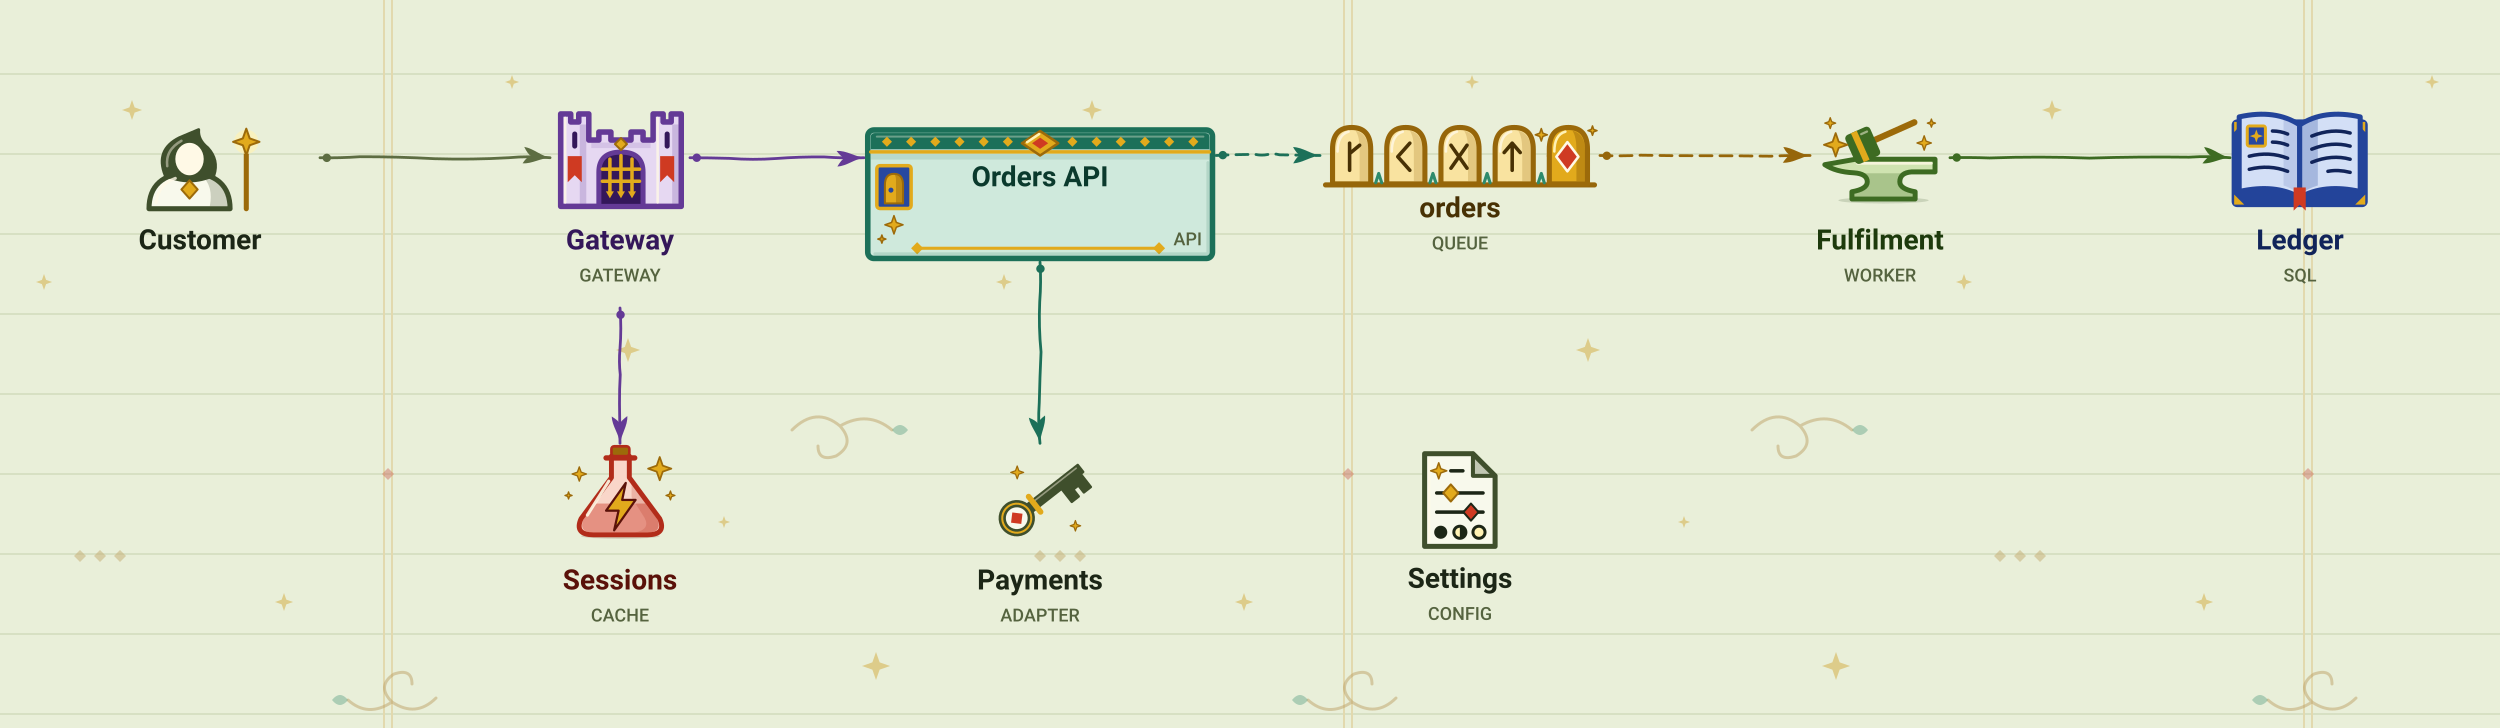
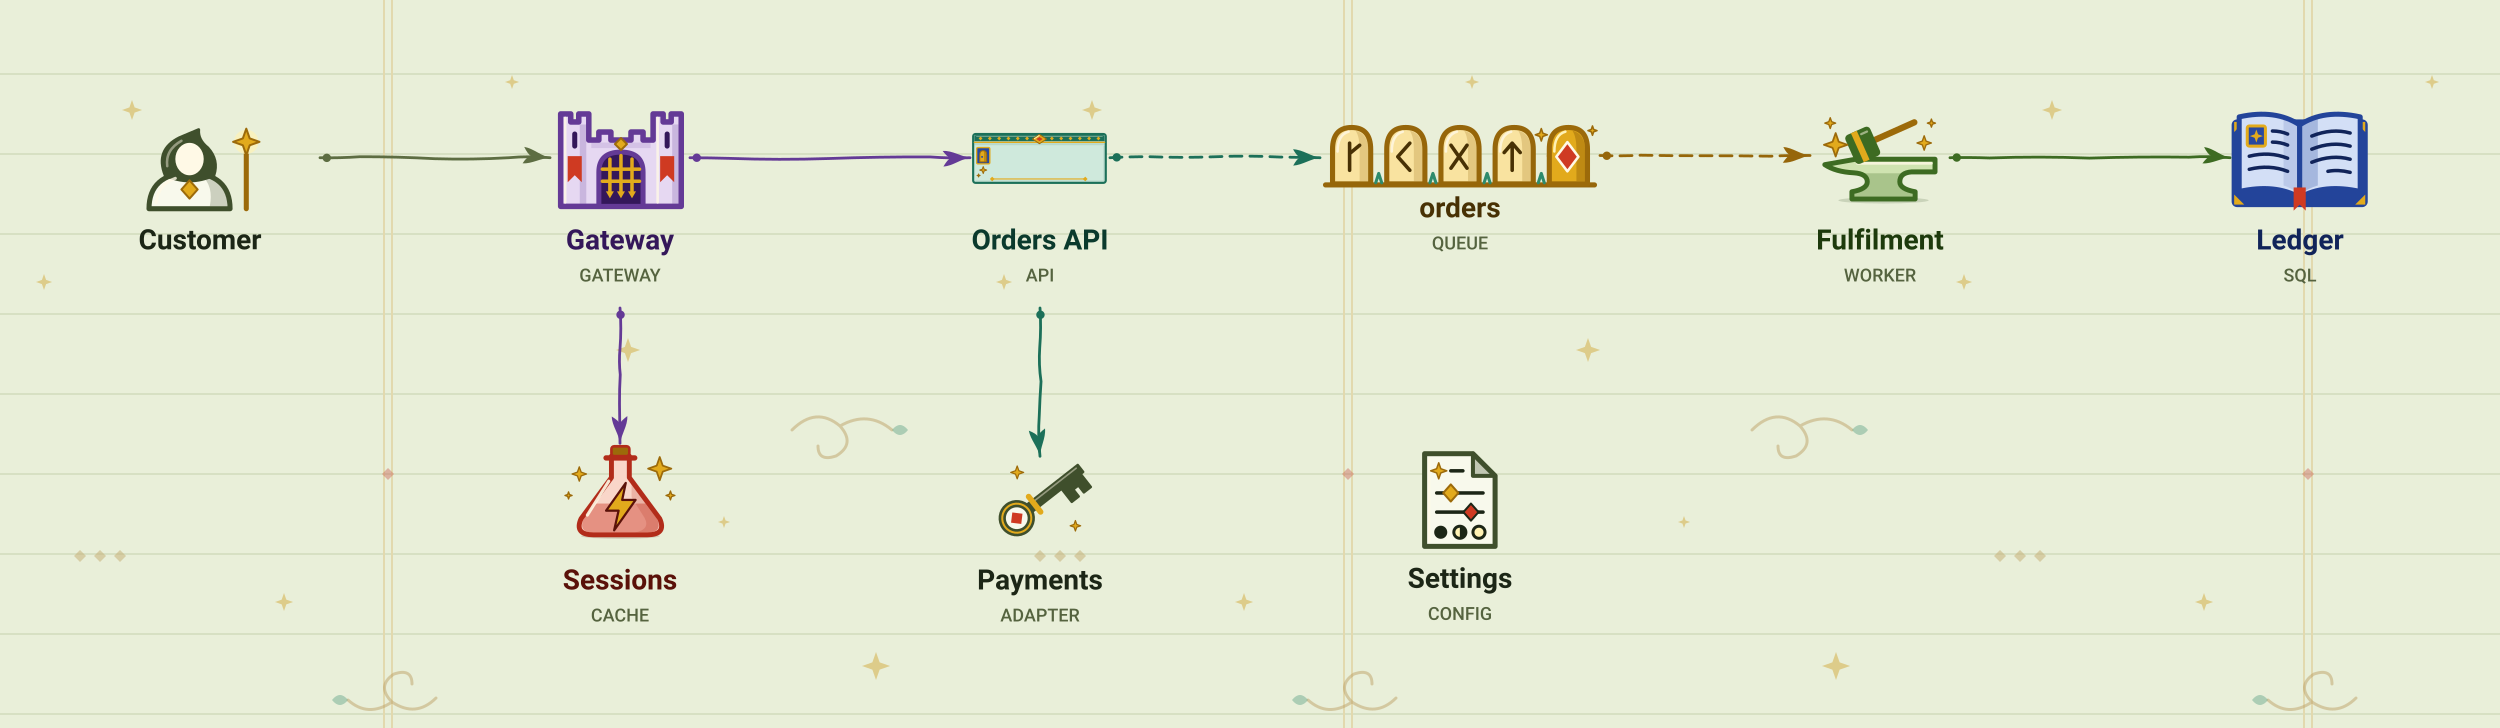
<svg xmlns="http://www.w3.org/2000/svg" width="1250" height="364" viewBox="0 0 1250 364">
  <defs>
    <filter id="export-pack-sample-dc-shadow" x="-25%" y="-30%" width="150%" height="170%">
      <feGaussianBlur in="SourceAlpha" stdDeviation="3" result="blur" />
      <feOffset in="blur" dx="0" dy="2" result="offset" />
      <feFlood flood-color="rgba(19, 24, 32, 0.13)" flood-opacity="1" result="color" />
      <feComposite in="color" in2="offset" operator="in" result="shadow" />
      <feMerge>
        <feMergeNode in="shadow" />
        <feMergeNode in="SourceGraphic" />
      </feMerge>
    </filter>
    <marker id="export-pack-sample-dc-arrow-5d6d42" viewBox="-0.91 -0.91 15.82 9.82" refX="13.5" refY="4" markerWidth="15.82" markerHeight="9.82" markerUnits="userSpaceOnUse" orient="auto-start-reverse">
      <path d="M14 4 C9.167 3.794 5.033 0.173 0.133 -0.201 Q2.103 3.066 3.761 3.937 Q1.852 4.687 0.085 8.079 C4.831 7.978 8.987 4.45 14 4 Z" fill="#5d6d42" stroke-linejoin="round" stroke-linecap="round" />
    </marker>
    <marker id="export-pack-sample-dc-arrow-5d6d42-open" viewBox="-0.91 -0.91 15.82 9.82" refX="13.5" refY="4" markerWidth="15.82" markerHeight="9.82" markerUnits="userSpaceOnUse" orient="auto-start-reverse">
      <path d="M-0.083 -0.152 C4.811 -0.044 8.802 3.685 14 4 C9.136 4.355 4.932 7.835 0.197 7.912" fill="none" stroke="#5d6d42" stroke-width="1.4" stroke-linejoin="round" stroke-linecap="round" />
    </marker>
    <marker id="export-pack-sample-dc-origin-5d6d42" viewBox="-6 -2.6 6.5 5.2" refX="0" refY="0" markerWidth="6.5" markerHeight="5.2" markerUnits="userSpaceOnUse" orient="auto-start-reverse">
      <circle cx="-3.4" cy="0" r="2.1" fill="#5d6d42" />
    </marker>
    <marker id="export-pack-sample-dc-arrow-643a96" viewBox="-0.91 -0.91 15.82 9.82" refX="13.5" refY="4" markerWidth="15.82" markerHeight="9.82" markerUnits="userSpaceOnUse" orient="auto-start-reverse">
      <path d="M14 4 C9.107 3.502 4.93 -0.055 -0.083 0.144 Q2.093 3.076 3.557 3.947 Q2.197 4.599 0.028 7.936 C4.908 7.886 8.951 4.249 14 4 Z" fill="#643a96" stroke-linejoin="round" stroke-linecap="round" />
    </marker>
    <marker id="export-pack-sample-dc-arrow-643a96-open" viewBox="-0.91 -0.91 15.82 9.82" refX="13.5" refY="4" markerWidth="15.82" markerHeight="9.82" markerUnits="userSpaceOnUse" orient="auto-start-reverse">
      <path d="M-0.137 0.184 C5.169 0.086 8.795 3.661 14 4 C9.186 4.482 4.935 7.797 0.111 7.896" fill="none" stroke="#643a96" stroke-width="1.4" stroke-linejoin="round" stroke-linecap="round" />
    </marker>
    <marker id="export-pack-sample-dc-origin-643a96" viewBox="-6 -2.6 6.5 5.2" refX="0" refY="0" markerWidth="6.5" markerHeight="5.2" markerUnits="userSpaceOnUse" orient="auto-start-reverse">
      <circle cx="-3.4" cy="0" r="2.1" fill="#643a96" />
    </marker>
    <marker id="export-pack-sample-dc-arrow-1c7059" viewBox="-0.91 -0.91 15.82 9.82" refX="13.5" refY="4" markerWidth="15.82" markerHeight="9.82" markerUnits="userSpaceOnUse" orient="auto-start-reverse">
      <path d="M14 4 C9.025 3.563 4.99 0.062 -0.06 0.003 Q1.822 3.202 3.447 4.074 Q2.041 4.625 0.153 8.178 C4.957 7.806 8.892 4.463 14 4 Z" fill="#1c7059" stroke-linejoin="round" stroke-linecap="round" />
    </marker>
    <marker id="export-pack-sample-dc-arrow-1c7059-open" viewBox="-0.91 -0.91 15.82 9.82" refX="13.5" refY="4" markerWidth="15.82" markerHeight="9.82" markerUnits="userSpaceOnUse" orient="auto-start-reverse">
      <path d="M-0.018 0.136 C5.013 -0.01 9.03 3.659 14 4 C9.013 4.473 5.144 8.181 -0.177 7.797" fill="none" stroke="#1c7059" stroke-width="1.4" stroke-linejoin="round" stroke-linecap="round" />
    </marker>
    <marker id="export-pack-sample-dc-origin-1c7059" viewBox="-6 -2.6 6.5 5.2" refX="0" refY="0" markerWidth="6.5" markerHeight="5.2" markerUnits="userSpaceOnUse" orient="auto-start-reverse">
      <circle cx="-3.4" cy="0" r="2.1" fill="#1c7059" />
    </marker>
    <marker id="export-pack-sample-dc-arrow-96660a" viewBox="-0.91 -0.91 15.82 9.82" refX="13.5" refY="4" markerWidth="15.82" markerHeight="9.82" markerUnits="userSpaceOnUse" orient="auto-start-reverse">
      <path d="M14 4 C8.924 3.794 4.801 0.117 0.065 -0.027 Q1.908 3.351 3.413 3.891 Q2.054 4.622 -0.056 7.814 C4.902 8.076 9.151 4.56 14 4 Z" fill="#96660a" stroke-linejoin="round" stroke-linecap="round" />
    </marker>
    <marker id="export-pack-sample-dc-arrow-96660a-open" viewBox="-0.91 -0.91 15.82 9.82" refX="13.5" refY="4" markerWidth="15.82" markerHeight="9.82" markerUnits="userSpaceOnUse" orient="auto-start-reverse">
      <path d="M-0.076 0.046 C5.006 0.027 8.873 3.393 14 4 C8.917 4.318 5.062 8.193 0.062 7.819" fill="none" stroke="#96660a" stroke-width="1.4" stroke-linejoin="round" stroke-linecap="round" />
    </marker>
    <marker id="export-pack-sample-dc-origin-96660a" viewBox="-6 -2.6 6.5 5.2" refX="0" refY="0" markerWidth="6.5" markerHeight="5.2" markerUnits="userSpaceOnUse" orient="auto-start-reverse">
      <circle cx="-3.4" cy="0" r="2.1" fill="#96660a" />
    </marker>
    <marker id="export-pack-sample-dc-arrow-3d6b22" viewBox="-0.91 -0.91 15.82 9.82" refX="13.5" refY="4" markerWidth="15.82" markerHeight="9.82" markerUnits="userSpaceOnUse" orient="auto-start-reverse">
      <path d="M14 4 C8.942 3.788 5.037 0.06 0.076 -0.085 Q2.05 3.004 3.773 3.924 Q2.136 4.698 0.016 8.115 C4.874 7.991 9.175 4.358 14 4 Z" fill="#3d6b22" stroke-linejoin="round" stroke-linecap="round" />
    </marker>
    <marker id="export-pack-sample-dc-arrow-3d6b22-open" viewBox="-0.91 -0.91 15.82 9.82" refX="13.5" refY="4" markerWidth="15.82" markerHeight="9.82" markerUnits="userSpaceOnUse" orient="auto-start-reverse">
      <path d="M-0.063 0.197 C5.055 0.065 9.11 3.679 14 4 C9.176 4.521 4.806 7.85 -0.206 8.162" fill="none" stroke="#3d6b22" stroke-width="1.4" stroke-linejoin="round" stroke-linecap="round" />
    </marker>
    <marker id="export-pack-sample-dc-origin-3d6b22" viewBox="-6 -2.6 6.5 5.2" refX="0" refY="0" markerWidth="6.5" markerHeight="5.2" markerUnits="userSpaceOnUse" orient="auto-start-reverse">
      <circle cx="-3.4" cy="0" r="2.1" fill="#3d6b22" />
    </marker>
    <pattern id="export-pack-sample-dc-backdrop" x="100" y="97" width="480" height="360" patternUnits="userSpaceOnUse">
      <g opacity="1" stroke-linejoin="round">
        <path d="M0 20L480 20M0 60L480 60M0 100L480 100M0 140L480 140M0 180L480 180M0 220L480 220M0 260L480 260M0 300L480 300M0 340L480 340" fill="none" stroke="#d7e0c3" stroke-width="1" stroke-linecap="round" stroke-linejoin="round" />
        <path d="M92 0L92 360M96 0L96 360" fill="none" stroke="#e2d9ae" stroke-width="1" stroke-linecap="round" stroke-linejoin="round" />
        <path d="M214 72L215.56 76.44L220 78L215.56 79.56L214 84L212.44 79.56L208 78L212.44 76.44ZM402 40L403.04 42.96L406 44L403.04 45.04L402 48L400.96 45.04L398 44L400.96 42.96ZM338 229L339.82 234.18L345 236L339.82 237.82L338 243L336.18 237.82L331 236L336.18 234.18ZM42 199.5L43.17 202.83L46.5 204L43.17 205.17L42 208.5L40.83 205.17L37.5 204L40.83 202.83ZM156 300.5L156.91 303.09L159.5 304L156.91 304.91L156 307.5L155.09 304.91L152.5 304L155.09 303.09ZM446 313L447.3 316.7L451 318L447.3 319.3L446 323L444.7 319.3L441 318L444.7 316.7ZM262 161L262.78 163.22L265 164L262.78 164.78L262 167L261.22 164.78L259 164L261.22 163.22Z" fill="#d2a93c" opacity="0.5" stroke="none" />
        <path d="M296 118C304 110 312 109.33 320 116C325.33 122 324.67 127 318 131C312 133 309 131.33 309 126M320 116C329.33 110.67 338 111.33 346 118" fill="none" opacity="0.45" stroke="#b89a5c" stroke-width="1.5" stroke-linecap="round" stroke-linejoin="round" />
        <path d="M118 252C111.33 258.67 104 259.33 96 254C90.67 248.67 91 244 97 240C103 238 106 239.67 106 245M96 254C88 259.33 80.67 259 74 253" fill="none" opacity="0.45" stroke="#b89a5c" stroke-width="1.5" stroke-linecap="round" stroke-linejoin="round" />
        <path d="M346 118C348.67 114.67 351.33 114.67 354 118C351.33 121.33 348.67 121.33 346 118ZM74 253C71.33 249.67 68.67 249.67 66 253C68.67 256.33 71.33 256.33 74 253Z" fill="#4f9a7e" opacity="0.4" stroke="none" />
        <path d="M94 137L97 140L94 143L91 140Z" fill="#c9574a" opacity="0.4" stroke="none" />
        <path d="M420 178L423 181L420 184L417 181ZM430 178L433 181L430 184L427 181ZM440 178L443 181L440 184L437 181ZM196 338L199 341L196 344L193 341ZM206 338L209 341L206 344L203 341Z" fill="#c7b078" opacity="0.55" stroke="none" />
      </g>
    </pattern>
  </defs>
  <rect x="0" y="0" width="1250" height="364" fill="#e9efd9" />
  <rect x="0" y="0" width="1250" height="364" fill="url(#export-pack-sample-dc-backdrop)" />
  <g transform="translate(100 97)">
    <path d="M60 -18.14Q70.04 -17.93 80.06 -18.65Q98.69 -18.67 117.3 -17.65Q135.91 -17.07 154.51 -18.15Q164.77 -19.1 175.02 -18.14" fill="none" marker-end="url(#export-pack-sample-dc-arrow-5d6d42)" marker-start="url(#export-pack-sample-dc-origin-5d6d42)" stroke="#5d6d42" stroke-width="1.4" stroke-linecap="round" stroke-linejoin="round" />
-     <path d="M244.98 -18.14Q254.93 -18.11 264.89 -17.81Q276.43 -16.91 287.97 -17.74Q299.97 -18.64 311.99 -18.54Q321.98 -17.79 332 -18.14" fill="none" marker-end="url(#export-pack-sample-dc-arrow-643a96)" marker-start="url(#export-pack-sample-dc-origin-643a96)" stroke="#643a96" stroke-width="1.4" stroke-linecap="round" stroke-linejoin="round" />
-     <path d="M508 -19.25Q517.9 -19.81 527.82 -19.76Q530.82 -19.14 533.82 -19.74Q536.8 -20.44 539.75 -19.59Q549.87 -19.42 560 -19.25" fill="none" marker-end="url(#export-pack-sample-dc-arrow-1c7059)" marker-start="url(#export-pack-sample-dc-origin-1c7059)" stroke="#1c7059" stroke-width="1.4" stroke-dasharray="6 4" stroke-linecap="round" stroke-linejoin="round" />
+     <path d="M244.98 -18.14Q254.93 -18.11 264.89 -17.81Q289.69 -16.91 314.49 -17.74Q339.74 -18.64 365.01 -18.54Q375.01 -17.79 385.02 -18.14" fill="none" marker-end="url(#export-pack-sample-dc-arrow-643a96)" marker-start="url(#export-pack-sample-dc-origin-643a96)" stroke="#643a96" stroke-width="1.4" stroke-linecap="round" stroke-linejoin="round" />
+     <path d="M454.98 -18.14Q464.88 -18.69 474.8 -18.64Q491.06 -18.03 507.31 -18.62Q523.53 -19.32 539.75 -18.48Q549.87 -18.31 560 -18.14" fill="none" marker-end="url(#export-pack-sample-dc-arrow-1c7059)" marker-start="url(#export-pack-sample-dc-origin-1c7059)" stroke="#1c7059" stroke-width="1.4" stroke-dasharray="6 4" stroke-linecap="round" stroke-linejoin="round" />
    <path d="M700 -19.25Q710.22 -18.87 720.44 -19.39Q736.63 -19.05 752.82 -19.14Q769.12 -19.13 785.42 -18.9Q795.21 -19.4 805.02 -19.25" fill="none" marker-end="url(#export-pack-sample-dc-arrow-96660a)" marker-start="url(#export-pack-sample-dc-origin-96660a)" stroke="#96660a" stroke-width="1.4" stroke-dasharray="6 4" stroke-linecap="round" stroke-linejoin="round" />
    <path d="M874.98 -18.14Q884.86 -18.39 894.74 -18.01Q919.71 -18.92 944.67 -17.94Q969.59 -18.75 994.51 -18.41Q1004.78 -19.1 1015.02 -18.14" fill="none" marker-end="url(#export-pack-sample-dc-arrow-3d6b22)" marker-start="url(#export-pack-sample-dc-origin-3d6b22)" stroke="#3d6b22" stroke-width="1.4" stroke-linecap="round" stroke-linejoin="round" />
    <path d="M210 57Q210.81 67.21 209.99 77.42Q209.38 83.89 210.13 90.36Q209.69 97.6 209.75 104.84Q209.86 114.75 210 124.66" fill="none" marker-end="url(#export-pack-sample-dc-arrow-643a96)" marker-start="url(#export-pack-sample-dc-origin-643a96)" stroke="#643a96" stroke-width="1.4" stroke-linecap="round" stroke-linejoin="round" />
-     <path d="M420 34Q420.66 43.93 419.86 53.85Q419.28 66.44 420.52 78.99Q419.92 91.67 419.63 104.35Q418.9 114.52 420 124.66" fill="none" marker-end="url(#export-pack-sample-dc-arrow-1c7059)" marker-start="url(#export-pack-sample-dc-origin-1c7059)" stroke="#1c7059" stroke-width="1.4" stroke-linecap="round" stroke-linejoin="round" />
+     <path d="M420 57Q420.66 66.93 419.86 76.85Q419.28 85.33 420.52 93.73Q419.92 102.27 419.63 110.83Q418.9 121 420 131.14" fill="none" marker-end="url(#export-pack-sample-dc-arrow-1c7059)" marker-start="url(#export-pack-sample-dc-origin-1c7059)" stroke="#1c7059" stroke-width="1.4" stroke-linecap="round" stroke-linejoin="round" />
    <g transform="translate(-60 -46)">
      <path d="M34.5 53.36C34.5 41.88 41.25 35.8 54.76 35.12C68.28 35.8 75.03 41.88 75.03 53.36Z" fill="#f8f9ec" stroke="#3f4f2c" stroke-width="2.53" stroke-linecap="round" stroke-linejoin="round" />
      <path d="M60.84 36.64C69.29 37.65 73.6 42.81 73.77 52.1L64.9 52.1C66.25 45.51 64.9 40.36 60.84 36.64Z" fill="#3f4f2c" opacity="0.24" stroke="none" />
      <path d="M42.6 36.64C39.22 28.19 41.59 21.95 49.7 17.89L59.32 13.84C58.99 17.22 60.51 20.26 63.89 22.96C67.6 27.01 68.61 31.57 66.93 36.64C58.82 40.36 50.71 40.36 42.6 36.64Z" fill="#3f4f2c" stroke="#3f4f2c" stroke-width="1.52" stroke-linecap="round" stroke-linejoin="round" />
      <path d="M43.62 32.08C42.94 26.67 45.3 22.45 50.71 19.41" fill="none" opacity="0.45" stroke="#fff9e6" stroke-width="1.27" stroke-linecap="round" stroke-linejoin="round" />
      <path d="M47.67 28.53C47.67 33.01 50.85 36.64 54.76 36.64C58.68 36.64 61.86 33.01 61.86 28.53C61.86 24.05 58.68 20.43 54.76 20.43C50.85 20.43 47.67 24.05 47.67 28.53Z" fill="#fff9e6" stroke="none" />
      <path d="M54.76 39.18L58.82 43.74L54.76 48.3L50.71 43.74Z" fill="#e2aa1c" stroke="#9c6a0a" stroke-width="1.01" stroke-linecap="round" stroke-linejoin="round" />
      <path d="M38.04 50.32C38.72 44.24 41.93 40.19 47.67 38.16" fill="none" opacity="0.8" stroke="#fff9e6" stroke-width="1.52" stroke-linecap="round" stroke-linejoin="round" />
      <path d="M83.14 23.97L83.14 53.36" fill="none" stroke="#9c6a0a" stroke-width="2.53" stroke-linecap="round" stroke-linejoin="round" />
      <path d="M77.06 19.92C77.06 23.28 79.78 26 83.14 26C86.5 26 89.22 23.28 89.22 19.92C89.22 16.56 86.5 13.84 83.14 13.84C79.78 13.84 77.06 16.56 77.06 19.92Z" fill="#fff2b4" opacity="0.7" stroke="none" />
      <path d="M83.14 13.33L84.85 18.21L89.73 19.92L84.85 21.63L83.14 26.51L81.43 21.63L76.55 19.92L81.43 18.21Z" fill="#e2aa1c" stroke="#9c6a0a" stroke-width="1.01" stroke-linecap="round" stroke-linejoin="round" />
      <text x="60" y="73.65" fill="#1c2616" font-family="system-ui, -apple-system, &quot;Segoe UI&quot;, Roboto, &quot;Helvetica Neue&quot;, Arial, sans-serif" font-size="14" font-weight="600" text-anchor="middle" letter-spacing="0" textLength="63.34" lengthAdjust="spacingAndGlyphs" xml:space="preserve">Customer</text>
    </g>
    <g transform="translate(150 -57)">
      <path d="M30.34 63.18L30.34 16.97L35.36 16.97L35.36 20.98L39.38 20.98L39.38 16.97L44.4 16.97L44.4 30.03L49.43 30.03L49.43 26.01L55.45 26.01L55.45 30.03L65.5 30.03L65.5 26.01L71.53 26.01L71.53 30.03L76.55 30.03L76.55 16.97L81.57 16.97L81.57 20.98L85.59 20.98L85.59 16.97L90.62 16.97L90.62 63.18Z" fill="#e6d8f2" stroke="#643a96" stroke-width="2.76" stroke-linecap="round" stroke-linejoin="round" />
      <path d="M39.88 22.24L43.15 22.24L43.15 61.92L39.88 61.92ZM86.1 22.24L89.36 22.24L89.36 61.92L86.1 61.92Z" fill="#643a96" opacity="0.22" stroke="none" />
      <path d="M45.66 31.28L75.3 31.28L75.3 34.04L45.66 34.04Z" fill="#643a96" opacity="0.14" stroke="none" />
      <path d="M32.6 18.97L32.6 61.17M78.81 18.97L78.81 61.17" fill="none" opacity="0.8" stroke="#fff9e6" stroke-width="1.26" stroke-linecap="round" stroke-linejoin="round" />
      <path d="M49.43 63.18L49.43 46.1C49.43 39.4 53.11 36.05 60.48 36.05C67.85 36.05 71.53 39.4 71.53 46.1L71.53 63.18Z" fill="#34175a" stroke="#643a96" stroke-width="2.51" stroke-linecap="round" stroke-linejoin="round" />
      <path d="M54.95 39.57L54.95 55.65M60.48 37.81L60.48 55.65M66 39.57L66 55.65M51.18 44.59L69.77 44.59M51.18 50.62L69.77 50.62" fill="none" stroke="#e2aa1c" stroke-width="1.76" stroke-linecap="round" stroke-linejoin="round" />
      <path d="M52.94 55.65L54.95 59.16L56.96 55.65ZM58.47 55.65L60.48 59.16L62.49 55.65ZM63.99 55.65L66 59.16L68.01 55.65Z" fill="#e2aa1c" stroke="none" />
      <path d="M33.85 38.06L40.89 38.06L40.89 51.12L37.37 47.61L33.85 51.12ZM80.07 38.06L87.1 38.06L87.1 51.12L83.58 47.61L80.07 51.12Z" fill="#cf3a22" stroke="none" />
      <path d="M37.37 27.01L37.37 33.04M83.58 27.01L83.58 33.04" fill="none" stroke="#34175a" stroke-width="2.51" stroke-linecap="round" stroke-linejoin="round" />
      <path d="M60.48 29.02L63.49 32.04L60.48 35.05L57.46 32.04Z" fill="#e2aa1c" stroke="#9c6a0a" stroke-width="1" stroke-linecap="round" stroke-linejoin="round" />
      <text x="60" y="84.72" fill="#34175a" font-family="system-ui, -apple-system, &quot;Segoe UI&quot;, Roboto, &quot;Helvetica Neue&quot;, Arial, sans-serif" font-size="14" font-weight="600" text-anchor="middle" letter-spacing="0" textLength="58.39" lengthAdjust="spacingAndGlyphs" xml:space="preserve">Gateway</text>
      <text x="60" y="100.74" fill="#55633f" font-family="system-ui, -apple-system, &quot;Segoe UI&quot;, Roboto, &quot;Helvetica Neue&quot;, Arial, sans-serif" font-size="9" font-weight="500" text-anchor="middle" letter-spacing="0" textLength="37.98" lengthAdjust="spacingAndGlyphs" xml:space="preserve">GATEWAY</text>
    </g>
-     <g transform="translate(332 -34)">
-       <path d="M4.91 2L171.21 2C172.88 2 174.23 3.37 174.23 5.05L174.23 63.17C174.23 64.85 172.88 66.22 171.21 66.22L4.91 66.22C3.24 66.22 1.88 64.85 1.88 63.17L1.88 5.05C1.88 3.37 3.24 2 4.91 2Z" fill="#cfe9dc" stroke="#1c7059" stroke-width="2.79" stroke-linecap="round" stroke-linejoin="round" />
-       <path d="M3.39 5.56C3.39 4.2 4.06 3.53 5.41 3.53L170.7 3.53C172.05 3.53 172.72 4.2 172.72 5.56L172.72 11.68L3.39 11.68Z" fill="#1c7059" stroke="none" />
-       <path d="M6.42 5.31L169.7 5.31" fill="none" opacity="0.35" stroke="#fff9e6" stroke-width="1.01" stroke-linecap="round" stroke-linejoin="round" />
-       <path d="M3.39 12.96L172.72 12.96" fill="none" stroke="#e2aa1c" stroke-width="1.77" stroke-linecap="round" stroke-linejoin="round" />
-       <path d="M3.39 13.97L172.72 13.97L172.72 16.78L3.39 16.78Z" fill="#1c7059" opacity="0.13" stroke="none" />
-       <path d="M11.46 5.31L13.98 7.86L11.46 10.41L8.94 7.86ZM23.55 5.31L26.07 7.86L23.55 10.41L21.03 7.86ZM35.65 5.31L38.17 7.86L35.65 10.41L33.13 7.86ZM47.74 5.31L50.26 7.86L47.74 10.41L45.22 7.86ZM59.84 5.31L62.36 7.86L59.84 10.41L57.32 7.86ZM71.93 5.31L74.45 7.86L71.93 10.41L69.41 7.86ZM104.18 5.31L106.7 7.86L104.18 10.41L101.66 7.86ZM116.28 5.31L118.8 7.86L116.28 10.41L113.76 7.86ZM128.37 5.31L130.89 7.86L128.37 10.41L125.85 7.86ZM140.47 5.31L142.99 7.86L140.47 10.41L137.95 7.86ZM152.56 5.31L155.08 7.86L152.56 10.41L150.04 7.86ZM164.66 5.31L167.18 7.86L164.66 10.41L162.14 7.86Z" fill="#e2aa1c" stroke="none" />
-       <path d="M88.06 2.51L97.13 8.62L88.06 14.74L78.99 8.62Z" fill="#e2aa1c" stroke="#9c6a0a" stroke-width="1.27" stroke-linecap="round" stroke-linejoin="round" />
-       <path d="M88.06 5.82L92.09 8.62L88.06 11.43L84.03 8.62Z" fill="#cf3a22" stroke="none" />
-       <path d="M81.51 8.11L87.55 4.03" fill="none" stroke="#fff2b4" stroke-width="1.27" stroke-linecap="round" stroke-linejoin="round" />
-       <path d="M26.58 61.13L147.52 61.13" fill="none" stroke="#e2aa1c" stroke-width="1.52" stroke-linecap="round" stroke-linejoin="round" />
-       <path d="M26.58 58.07L29.6 61.13L26.58 64.19L23.55 61.13ZM147.52 58.07L150.55 61.13L147.52 64.19L144.5 61.13Z" fill="#e2aa1c" stroke="none" />
-       <path d="M171.96 18.31L171.96 63.93L5.41 63.93" fill="none" opacity="0.16" stroke="#1c7059" stroke-width="1.52" stroke-linecap="round" stroke-linejoin="round" />
-       <path d="M7.93 19.84L22.04 19.84C22.88 19.84 23.55 20.52 23.55 21.37L23.55 39.72C23.55 40.56 22.88 41.25 22.04 41.25L7.93 41.25C7.09 41.25 6.42 40.56 6.42 39.72L6.42 21.37C6.42 20.52 7.09 19.84 7.93 19.84Z" fill="#2748a0" stroke="#e2aa1c" stroke-width="1.77" stroke-linecap="round" stroke-linejoin="round" />
-       <path d="M10.45 38.7L10.45 29.52C10.45 25.79 11.96 23.92 14.98 23.92C18.01 23.92 19.52 25.79 19.52 29.52L19.52 38.7Z" fill="#e2aa1c" stroke="#9c6a0a" stroke-width="1.01" stroke-linecap="round" stroke-linejoin="round" />
-       <path d="M14.98 23.92C18.01 23.92 19.52 25.79 19.52 29.52L19.52 38.7L15.99 38.7L15.99 26.97C15.99 25.61 15.65 24.59 14.98 23.92Z" fill="#9c6a0a" opacity="0.5" stroke="none" />
-       <path d="M12.21 32.07C12.21 32.77 12.78 33.35 13.47 33.35C14.17 33.35 14.73 32.77 14.73 32.07C14.73 31.37 14.17 30.8 13.47 30.8C12.78 30.8 12.21 31.37 12.21 32.07Z" fill="#2748a0" stroke="none" />
-       <path d="M14.98 44.81L16.16 48.21L19.52 49.4L16.16 50.6L14.98 53.99L13.81 50.6L10.45 49.4L13.81 48.21ZM8.94 54.5L9.46 56.01L10.95 56.54L9.46 57.07L8.94 58.58L8.41 57.07L6.92 56.54L8.41 56.01Z" fill="#e2aa1c" stroke="#9c6a0a" stroke-width="0.76" stroke-linecap="round" stroke-linejoin="round" />
-       <text x="88" y="30.13" fill="#0b3a2d" font-family="system-ui, -apple-system, &quot;Segoe UI&quot;, Roboto, &quot;Helvetica Neue&quot;, Arial, sans-serif" font-size="14" font-weight="600" text-anchor="middle" letter-spacing="0" textLength="66.98" lengthAdjust="spacingAndGlyphs" xml:space="preserve">Orders API</text>
-       <text x="169" y="59.63" fill="#55633f" font-family="system-ui, -apple-system, &quot;Segoe UI&quot;, Roboto, &quot;Helvetica Neue&quot;, Arial, sans-serif" font-size="9" font-weight="500" text-anchor="end" letter-spacing="0" textLength="12.96" lengthAdjust="spacingAndGlyphs" xml:space="preserve">API</text>
+     <g transform="translate(360 -57)">
+       <path d="M27.74 27L91.73 27C92.37 27 92.89 27.52 92.89 28.16L92.89 50.27C92.89 50.91 92.37 51.43 91.73 51.43L27.74 51.43C27.1 51.43 26.58 50.91 26.58 50.27L26.58 28.16C26.58 27.52 27.1 27 27.74 27Z" fill="#cfe9dc" stroke="#1c7059" stroke-width="1.07" stroke-linecap="round" stroke-linejoin="round" />
+       <path d="M27.16 28.36C27.16 27.84 27.42 27.58 27.93 27.58L91.54 27.58C92.05 27.58 92.31 27.84 92.31 28.36L92.31 30.68L27.16 30.68Z" fill="#1c7059" stroke="none" />
+       <path d="M28.32 28.26L91.15 28.26" fill="none" opacity="0.35" stroke="#fff9e6" stroke-width="0.5" stroke-linecap="round" stroke-linejoin="round" />
+       <path d="M27.16 31.17L92.31 31.17" fill="none" stroke="#e2aa1c" stroke-width="0.68" stroke-linecap="round" stroke-linejoin="round" />
+       <path d="M27.16 31.56L92.31 31.56L92.31 32.62L27.16 32.62Z" fill="#1c7059" opacity="0.13" stroke="none" />
+       <path d="M30.26 28.26L31.23 29.23L30.26 30.2L29.29 29.23ZM34.91 28.26L35.88 29.23L34.91 30.2L33.94 29.23ZM39.57 28.26L40.54 29.23L39.57 30.2L38.6 29.23ZM44.22 28.26L45.19 29.23L44.22 30.2L43.25 29.23ZM48.88 28.26L49.84 29.23L48.88 30.2L47.91 29.23ZM53.53 28.26L54.5 29.23L53.53 30.2L52.56 29.23ZM65.94 28.26L66.91 29.23L65.94 30.2L64.97 29.23ZM70.59 28.26L71.56 29.23L70.59 30.2L69.62 29.23ZM75.25 28.26L76.22 29.23L75.25 30.2L74.28 29.23ZM79.9 28.26L80.87 29.23L79.9 30.2L78.93 29.23ZM84.55 28.26L85.52 29.23L84.55 30.2L83.58 29.23ZM89.21 28.26L90.18 29.23L89.21 30.2L88.24 29.23Z" fill="#e2aa1c" stroke="none" />
+       <path d="M59.73 27.19L63.22 29.52L59.73 31.85L56.24 29.52Z" fill="#e2aa1c" stroke="#9c6a0a" stroke-width="0.5" stroke-linecap="round" stroke-linejoin="round" />
+       <path d="M59.73 28.45L61.29 29.52L59.73 30.59L58.18 29.52Z" fill="#cf3a22" stroke="none" />
+       <path d="M57.21 29.33L59.54 27.77" fill="none" stroke="#fff2b4" stroke-width="0.5" stroke-linecap="round" stroke-linejoin="round" />
+       <path d="M36.08 49.49L82.62 49.49" fill="none" stroke="#e2aa1c" stroke-width="0.58" stroke-linecap="round" stroke-linejoin="round" />
+       <path d="M36.08 48.33L37.24 49.49L36.08 50.66L34.91 49.49ZM82.62 48.33L83.78 49.49L82.62 50.66L81.45 49.49Z" fill="#e2aa1c" stroke="none" />
+       <path d="M92.02 33.2L92.02 50.56L27.93 50.56" fill="none" opacity="0.16" stroke="#1c7059" stroke-width="0.58" stroke-linecap="round" stroke-linejoin="round" />
+       <path d="M28.9 33.79L34.33 33.79C34.65 33.79 34.91 34.05 34.91 34.37L34.91 41.35C34.91 41.67 34.65 41.93 34.33 41.93L28.9 41.93C28.58 41.93 28.32 41.67 28.32 41.35L28.32 34.37C28.32 34.05 28.58 33.79 28.9 33.79Z" fill="#2748a0" stroke="#e2aa1c" stroke-width="0.68" stroke-linecap="round" stroke-linejoin="round" />
+       <path d="M29.87 40.96L29.87 37.47C29.87 36.05 30.45 35.34 31.62 35.34C32.78 35.34 33.36 36.05 33.36 37.47L33.36 40.96Z" fill="#e2aa1c" stroke="#9c6a0a" stroke-width="0.5" stroke-linecap="round" stroke-linejoin="round" />
+       <path d="M31.62 35.34C32.78 35.34 33.36 36.05 33.36 37.47L33.36 40.96L32.01 40.96L32.01 36.5C32.01 35.98 31.88 35.6 31.62 35.34Z" fill="#9c6a0a" opacity="0.5" stroke="none" />
+       <path d="M30.55 38.44C30.55 38.71 30.77 38.92 31.04 38.92C31.3 38.92 31.52 38.71 31.52 38.44C31.52 38.17 31.3 37.96 31.04 37.96C30.77 37.96 30.55 38.17 30.55 38.44Z" fill="#2748a0" stroke="none" />
+       <path d="M31.62 43.29L32.07 44.58L33.36 45.03L32.07 45.49L31.62 46.78L31.16 45.49L29.87 45.03L31.16 44.58ZM29.29 46.97L29.49 47.55L30.07 47.75L29.49 47.95L29.29 48.52L29.09 47.95L28.52 47.75L29.09 47.55Z" fill="#e2aa1c" stroke="#9c6a0a" stroke-width="0.5" stroke-linecap="round" stroke-linejoin="round" />
+       <text x="60" y="84.72" fill="#0b3a2d" font-family="system-ui, -apple-system, &quot;Segoe UI&quot;, Roboto, &quot;Helvetica Neue&quot;, Arial, sans-serif" font-size="14" font-weight="600" text-anchor="middle" letter-spacing="0" textLength="66.98" lengthAdjust="spacingAndGlyphs" xml:space="preserve">Orders API</text>
+       <text x="60" y="100.74" fill="#55633f" font-family="system-ui, -apple-system, &quot;Segoe UI&quot;, Roboto, &quot;Helvetica Neue&quot;, Arial, sans-serif" font-size="9" font-weight="500" text-anchor="middle" letter-spacing="0" textLength="12.96" lengthAdjust="spacingAndGlyphs" xml:space="preserve">API</text>
    </g>
    <g transform="translate(560 -36)">
      <path d="M2.76 31.46L137.24 31.46" fill="none" stroke="#96660a" stroke-width="2.56" stroke-linecap="round" stroke-linejoin="round" />
      <path d="M27.85 30.41L29.35 25.71L30.86 30.41M54.95 30.41L56.45 25.71L57.96 30.41M82.04 30.41L83.55 25.71L85.05 30.41M109.14 30.41L110.65 25.71L112.15 30.41" fill="none" stroke="#2e8b6c" stroke-width="1.54" stroke-linecap="round" stroke-linejoin="round" />
      <path d="M6.27 30.93L6.27 13.71C6.27 6.4 9.45 2.75 15.8 2.75C22.16 2.75 25.34 6.4 25.34 13.71L25.34 30.93Z" fill="#f9e3a0" stroke="#96660a" stroke-width="2.56" stroke-linecap="round" stroke-linejoin="round" />
      <path d="M17.81 4.31C21.99 5.36 24.08 8.49 24.08 13.71L24.08 29.63L19.82 29.63L19.82 13.71C19.82 9.53 19.15 6.4 17.81 4.31Z" fill="#96660a" opacity="0.22" stroke="none" />
      <path d="M33.37 30.93L33.37 13.71C33.37 6.4 36.54 2.75 42.9 2.75C49.26 2.75 52.44 6.4 52.44 13.71L52.44 30.93Z" fill="#f9e3a0" stroke="#96660a" stroke-width="2.56" stroke-linecap="round" stroke-linejoin="round" />
      <path d="M44.91 4.31C49.09 5.36 51.18 8.49 51.18 13.71L51.18 29.63L46.92 29.63L46.92 13.71C46.92 9.53 46.25 6.4 44.91 4.31Z" fill="#96660a" opacity="0.22" stroke="none" />
      <path d="M60.47 30.93L60.47 13.71C60.47 6.4 63.64 2.75 70 2.75C76.36 2.75 79.53 6.4 79.53 13.71L79.53 30.93Z" fill="#f9e3a0" stroke="#96660a" stroke-width="2.56" stroke-linecap="round" stroke-linejoin="round" />
      <path d="M72.01 4.31C76.19 5.36 78.28 8.49 78.28 13.71L78.28 29.63L74.01 29.63L74.01 13.71C74.01 9.53 73.35 6.4 72.01 4.31Z" fill="#96660a" opacity="0.22" stroke="none" />
      <path d="M87.56 30.93L87.56 13.71C87.56 6.4 90.74 2.75 97.1 2.75C103.46 2.75 106.63 6.4 106.63 13.71L106.63 30.93Z" fill="#f9e3a0" stroke="#96660a" stroke-width="2.56" stroke-linecap="round" stroke-linejoin="round" />
      <path d="M99.11 4.31C103.29 5.36 105.38 8.49 105.38 13.71L105.38 29.63L101.11 29.63L101.11 13.71C101.11 9.53 100.44 6.4 99.11 4.31Z" fill="#96660a" opacity="0.22" stroke="none" />
      <path d="M114.66 30.93L114.66 13.71C114.66 6.4 117.84 2.75 124.2 2.75C130.55 2.75 133.73 6.4 133.73 13.71L133.73 30.93Z" fill="#e2aa1c" stroke="#9c6a0a" stroke-width="2.56" stroke-linecap="round" stroke-linejoin="round" />
      <path d="M126.2 4.31C130.38 5.36 132.48 8.49 132.48 13.71L132.48 29.63L128.21 29.63L128.21 13.71C128.21 9.53 127.54 6.4 126.2 4.31Z" fill="#9c6a0a" opacity="0.5" stroke="none" />
      <path d="M8.78 14.75C8.78 9.18 10.62 5.88 14.3 4.83M35.88 14.75C35.88 9.18 37.72 5.88 41.4 4.83M62.97 14.75C62.97 9.18 64.82 5.88 68.49 4.83M90.07 14.75C90.07 9.18 91.91 5.88 95.59 4.83" fill="none" opacity="0.8" stroke="#fff9e6" stroke-width="1.28" stroke-linecap="round" stroke-linejoin="round" />
      <path d="M117.17 14.75C117.17 9.18 119.01 5.88 122.69 4.83" fill="none" stroke="#fff2b4" stroke-width="1.28" stroke-linecap="round" stroke-linejoin="round" />
      <path d="M14.8 10.58L14.8 24.15M14.8 15.8L19.82 11.62M44.91 10.58L38.89 17.36L44.91 24.15M65.48 11.62L73.51 23.1M73.51 11.62L65.48 23.1M96.09 24.15L96.09 10.58M92.08 15.27L96.09 10.58L100.11 15.27" fill="none" stroke="#483104" stroke-width="1.79" stroke-linecap="round" stroke-linejoin="round" />
      <path d="M123.69 10.05L129.21 17.36L123.69 24.67L118.17 17.36Z" fill="#cf3a22" stroke="#fff9e6" stroke-width="1.28" stroke-linecap="round" stroke-linejoin="round" />
      <path d="M110.65 3.27L111.43 5.59L113.66 6.4L111.43 7.21L110.65 9.53L109.86 7.21L107.64 6.4L109.86 5.59ZM136.24 1.96L136.83 3.7L138.5 4.31L136.83 4.92L136.24 6.66L135.65 4.92L133.98 4.31L135.65 3.7Z" fill="#e2aa1c" stroke="#9c6a0a" stroke-width="0.77" stroke-linecap="round" stroke-linejoin="round" />
      <text x="70" y="47.65" fill="#483104" font-family="system-ui, -apple-system, &quot;Segoe UI&quot;, Roboto, &quot;Helvetica Neue&quot;, Arial, sans-serif" font-size="14" font-weight="600" text-anchor="middle" letter-spacing="0" textLength="41.93" lengthAdjust="spacingAndGlyphs" xml:space="preserve">orders</text>
      <text x="70" y="63.68" fill="#55633f" font-family="system-ui, -apple-system, &quot;Segoe UI&quot;, Roboto, &quot;Helvetica Neue&quot;, Arial, sans-serif" font-size="9" font-weight="500" text-anchor="middle" letter-spacing="0" textLength="24.75" lengthAdjust="spacingAndGlyphs" xml:space="preserve">QUEUE</text>
    </g>
    <g transform="translate(780 -57)">
      <path d="M39.18 60.18C39.18 61.05 49.3 61.76 61.77 61.76C74.24 61.76 84.35 61.05 84.35 60.18C84.35 59.3 74.24 58.59 61.77 58.59C49.3 58.59 39.18 59.3 39.18 60.18Z" fill="#1d3a0c" opacity="0.16" stroke="none" />
      <path d="M32.41 42.33L47.76 39.62L87.51 39.62L87.51 45.95L75.77 45.95C71.85 46.25 69.9 47.9 69.9 50.92C69.9 53.32 72.46 54.98 77.57 55.88L77.57 59.5L45.96 59.5L45.96 55.88C51.07 54.98 53.64 53.32 53.64 50.92C53.64 48.21 51.38 46.7 46.86 46.4C40.84 46.1 36.02 44.74 32.41 42.33Z" fill="#cfe3b0" stroke="#3d6b22" stroke-width="2.48" stroke-linecap="round" stroke-linejoin="round" />
      <path d="M50.47 46.62L73.06 46.62C70.95 47.38 69.9 48.81 69.9 50.92C69.9 53.32 72.46 54.98 77.57 55.88L77.57 58.37L45.96 58.37L45.96 55.88C51.07 54.98 53.64 53.32 53.64 50.92C53.64 48.81 52.58 47.38 50.47 46.62Z" fill="#3d6b22" opacity="0.26" stroke="none" />
      <path d="M48.67 41.66L85.7 41.66" fill="none" opacity="0.8" stroke="#fff9e6" stroke-width="1.36" stroke-linecap="round" stroke-linejoin="round" />
      <path d="M54.04 31.47L77.15 21.18" fill="none" stroke="#9c6a0a" stroke-width="3.16" stroke-linecap="round" stroke-linejoin="round" />
      <path d="M44.09 27.99L52.75 24.13C53.44 23.83 54.24 24.14 54.54 24.82L59.32 35.55C59.62 36.23 59.32 37.03 58.63 37.34L49.97 41.2C49.29 41.5 48.48 41.19 48.18 40.51L43.4 29.78C43.1 29.1 43.41 28.3 44.09 27.99Z" fill="#3d6b22" stroke="#3d6b22" stroke-width="1.36" stroke-linecap="round" stroke-linejoin="round" />
      <path d="M45.46 26.64L48.35 25.35L54.78 39.8L51.89 41.08Z" fill="#e2aa1c" stroke="none" />
      <path d="M50.6 27.07L53.49 25.78" fill="none" opacity="0.5" stroke="#fff9e6" stroke-width="1.13" stroke-linecap="round" stroke-linejoin="round" />
      <path d="M37.83 26.53L39.35 30.87L43.7 32.4L39.35 33.92L37.83 38.27L36.3 33.92L31.96 32.4L36.3 30.87Z" fill="#e2aa1c" stroke="#9c6a0a" stroke-width="0.9" stroke-linecap="round" stroke-linejoin="round" />
      <path d="M35.12 18.85L35.82 20.85L37.83 21.56L35.82 22.26L35.12 24.27L34.41 22.26L32.41 21.56L34.41 20.85ZM82.09 27.88L83.03 30.55L85.7 31.49L83.03 32.43L82.09 35.11L81.15 32.43L78.48 31.49L81.15 30.55ZM85.7 19.52L86.23 21.03L87.74 21.56L86.23 22.09L85.7 23.59L85.18 22.09L83.67 21.56L85.18 21.03Z" fill="#e2aa1c" stroke="#9c6a0a" stroke-width="0.68" stroke-linecap="round" stroke-linejoin="round" />
      <text x="60" y="84.72" fill="#1d3a0c" font-family="system-ui, -apple-system, &quot;Segoe UI&quot;, Roboto, &quot;Helvetica Neue&quot;, Arial, sans-serif" font-size="14" font-weight="600" text-anchor="middle" letter-spacing="0" textLength="70.18" lengthAdjust="spacingAndGlyphs" xml:space="preserve">Fulfilment</text>
      <text x="60" y="100.74" fill="#55633f" font-family="system-ui, -apple-system, &quot;Segoe UI&quot;, Roboto, &quot;Helvetica Neue&quot;, Arial, sans-serif" font-size="9" font-weight="500" text-anchor="middle" letter-spacing="0" textLength="33.03" lengthAdjust="spacingAndGlyphs" xml:space="preserve">WORKER</text>
    </g>
    <g transform="translate(990 -57)">
      <path d="M28.59 20.46L91.11 20.46C92.22 20.46 93.12 21.37 93.12 22.48L93.12 60.8C93.12 61.91 92.22 62.81 91.11 62.81L28.59 62.81C27.47 62.81 26.57 61.91 26.57 60.8L26.57 22.48C26.57 21.37 27.47 20.46 28.59 20.46Z" fill="#23449a" stroke="#23449a" stroke-width="1.51" stroke-linecap="round" stroke-linejoin="round" />
      <path d="M27.08 57.27L27.08 62.31L32.12 62.31ZM92.62 57.27L92.62 62.31L87.58 62.31ZM27.08 26.01L27.08 20.97L32.12 20.97ZM92.62 26.01L92.62 20.97L87.58 20.97Z" fill="#e2aa1c" stroke="none" />
      <path d="M59.85 22.48C51.78 17.1 41.7 15.76 29.6 18.45L29.6 55.76C41.7 53.07 51.78 54.08 59.85 58.78Z" fill="#d3dff6" stroke="#23449a" stroke-width="2.52" stroke-linecap="round" stroke-linejoin="round" />
      <path d="M59.85 22.48C67.91 17.1 78 15.76 90.1 18.45L90.1 55.76C78 53.07 67.91 54.08 59.85 58.78Z" fill="#d3dff6" stroke="#23449a" stroke-width="2.52" stroke-linecap="round" stroke-linejoin="round" />
      <path d="M59.85 23.49C57.16 21.47 54.47 19.96 51.78 18.95L51.78 52.73C54.81 53.74 57.49 55.25 59.85 57.27Z" fill="#23449a" opacity="0.14" stroke="none" />
      <path d="M59.85 23.49C62.54 21.47 65.56 19.87 68.92 18.7L68.92 52.73C65.56 53.74 62.54 55.25 59.85 57.27Z" fill="#23449a" opacity="0.26" stroke="none" />
      <path d="M34.64 22.98L41.7 22.98C42.25 22.98 42.71 23.44 42.71 23.99L42.71 32.06C42.71 32.61 42.25 33.07 41.7 33.07L34.64 33.07C34.08 33.07 33.63 32.61 33.63 32.06L33.63 23.99C33.63 23.44 34.08 22.98 34.64 22.98Z" fill="#2748a0" stroke="#e2aa1c" stroke-width="1.51" stroke-linecap="round" stroke-linejoin="round" />
      <path d="M38.17 24.75L39.02 27.17L41.45 28.03L39.02 28.88L38.17 31.3L37.32 28.88L34.89 28.03L37.32 27.17Z" fill="#e2aa1c" stroke="none" />
      <path d="M46.23 25.51C48.92 25.51 51.44 26.01 53.8 27.02M46.23 31.05C48.92 31.05 51.44 31.56 53.8 32.56M34.64 38.11C41.36 36.43 47.75 36.76 53.8 39.12M34.64 44.66C41.36 42.99 47.75 43.32 53.8 45.67" fill="none" stroke="#11245a" stroke-width="1.76" stroke-linecap="round" stroke-linejoin="round" />
      <path d="M85.06 26.51C79.01 24.83 72.62 25.34 65.9 28.03M85.06 33.07C79.01 31.39 72.62 31.89 65.9 34.58M85.06 39.62C79.01 37.94 72.62 38.45 65.9 41.13M85.06 46.18C81.02 45.17 77.33 45 73.97 45.67" fill="none" stroke="#11245a" stroke-width="1.76" stroke-linecap="round" stroke-linejoin="round" />
      <path d="M56.82 53.74L62.87 53.74L62.87 65.34L59.85 62.31L56.82 65.34Z" fill="#cf3a22" stroke="none" />
      <text x="60" y="84.72" fill="#11245a" font-family="system-ui, -apple-system, &quot;Segoe UI&quot;, Roboto, &quot;Helvetica Neue&quot;, Arial, sans-serif" font-size="14" font-weight="600" text-anchor="middle" letter-spacing="0" textLength="44.99" lengthAdjust="spacingAndGlyphs" xml:space="preserve">Ledger</text>
      <text x="60" y="100.74" fill="#55633f" font-family="system-ui, -apple-system, &quot;Segoe UI&quot;, Roboto, &quot;Helvetica Neue&quot;, Arial, sans-serif" font-size="9" font-weight="500" text-anchor="middle" letter-spacing="0" textLength="14.85" lengthAdjust="spacingAndGlyphs" xml:space="preserve">SQL</text>
    </g>
    <g transform="translate(150 113)">
      <path d="M40.53 58.07C40.53 58.81 49.33 59.41 60.19 59.41C71.05 59.41 79.86 58.81 79.86 58.07C79.86 57.32 71.05 56.72 60.19 56.72C49.33 56.72 40.53 57.32 40.53 58.07Z" fill="#5a1109" opacity="0.16" stroke="none" />
      <path d="M55.72 18.07L55.72 28.79L40.53 49.35C38.15 54.71 40.23 57.4 46.79 57.4L73.6 57.4C80.16 57.4 82.24 54.71 79.86 49.35L64.66 28.79L64.66 18.07Z" fill="#f9d6c9" stroke="#b22c1a" stroke-width="2.46" stroke-linecap="round" stroke-linejoin="round" />
      <path d="M47.68 41.75L72.71 41.75L78.74 49.8C80.38 54.12 78.67 56.28 73.6 56.28L46.79 56.28C41.72 56.28 40.01 54.12 41.65 49.8Z" fill="#c8321f" opacity="0.42" stroke="none" />
      <path d="M65.78 29.69L78.74 49.8C80.38 54.12 78.67 56.28 73.6 56.28L67.35 56.28C72.71 55.24 74.35 52.78 72.26 48.9L65.78 38.62Z" fill="#b22c1a" opacity="0.2" stroke="none" />
      <path d="M54.38 30.58L43.66 47.56" fill="none" opacity="0.9" stroke="#fff9e6" stroke-width="1.56" stroke-linecap="round" stroke-linejoin="round" />
      <path d="M53.04 18.96L67.35 18.96" fill="none" stroke="#b22c1a" stroke-width="2.68" stroke-linecap="round" stroke-linejoin="round" />
      <path d="M57.07 13.15L63.32 13.15C64.06 13.15 64.66 13.75 64.66 14.49L64.66 16.72C64.66 17.47 64.06 18.07 63.32 18.07L57.07 18.07C56.32 18.07 55.72 17.47 55.72 16.72L55.72 14.49C55.72 13.75 56.32 13.15 57.07 13.15Z" fill="#9c6a0a" stroke="#b22c1a" stroke-width="1.34" stroke-linecap="round" stroke-linejoin="round" />
      <path d="M62.88 31.47L53.04 45.33L59.3 45.33L57.07 55.16L67.79 39.96L61.09 39.96Z" fill="#e2aa1c" stroke="#5a1109" stroke-width="1.12" stroke-linecap="round" stroke-linejoin="round" />
      <path d="M79.86 18.51L81.37 22.81L85.67 24.32L81.37 25.83L79.86 30.13L78.35 25.83L74.05 24.32L78.35 22.81Z" fill="#e2aa1c" stroke="#9c6a0a" stroke-width="0.89" stroke-linecap="round" stroke-linejoin="round" />
      <path d="M39.64 23.43L40.57 26.07L43.21 27L40.57 27.93L39.64 30.58L38.71 27.93L36.06 27L38.71 26.07ZM85.22 35.5L85.8 37.15L87.46 37.73L85.8 38.31L85.22 39.96L84.64 38.31L82.99 37.73L84.64 37.15ZM34.27 35.94L34.74 37.27L36.06 37.73L34.74 38.19L34.27 39.52L33.81 38.19L32.48 37.73L33.81 37.27Z" fill="#e2aa1c" stroke="#9c6a0a" stroke-width="0.67" stroke-linecap="round" stroke-linejoin="round" />
      <text x="60" y="84.72" fill="#5a1109" font-family="system-ui, -apple-system, &quot;Segoe UI&quot;, Roboto, &quot;Helvetica Neue&quot;, Arial, sans-serif" font-size="14" font-weight="600" text-anchor="middle" letter-spacing="0" textLength="61.01" lengthAdjust="spacingAndGlyphs" xml:space="preserve">Sessions</text>
      <text x="60" y="100.74" fill="#55633f" font-family="system-ui, -apple-system, &quot;Segoe UI&quot;, Roboto, &quot;Helvetica Neue&quot;, Arial, sans-serif" font-size="9" font-weight="500" text-anchor="middle" letter-spacing="0" textLength="24.75" lengthAdjust="spacingAndGlyphs" xml:space="preserve">CACHE</text>
    </g>
    <g transform="translate(360 113)">
      <path d="M48.6 22.98L49.44 25.37L51.83 26.21L49.44 27.05L48.6 29.44L47.75 27.05L45.36 26.21L47.75 25.37ZM77.7 50.26L78.38 52.21L80.33 52.89L78.38 53.57L77.7 55.52L77.02 53.57L75.07 52.89L77.02 52.21Z" fill="#e2aa1c" stroke="#9c6a0a" stroke-width="0.61" stroke-linecap="round" stroke-linejoin="round" />
      <path d="M53.39 42.37L78.87 22.46L81.61 25.96L80.33 26.96L85.44 33.49L81.93 36.23L79.2 32.73L76.65 34.72L79.38 38.22L75.88 40.96L70.78 34.43L56.13 45.88Z" fill="#3f4f2c" stroke="#3f4f2c" stroke-width="1.21" stroke-linecap="round" stroke-linejoin="round" />
      <path d="M55.8 41.52L78.09 24.09" fill="none" opacity="0.45" stroke="#fff9e6" stroke-width="0.81" stroke-linecap="round" stroke-linejoin="round" />
      <path d="M54.32 38.31L60.29 45.95" fill="none" stroke="#e2aa1c" stroke-width="2.83" stroke-linecap="round" stroke-linejoin="round" />
      <path d="M42.65 53.58C45.13 56.75 49.7 57.31 52.86 54.84C56.03 52.36 56.59 47.79 54.12 44.62C51.64 41.45 47.07 40.89 43.91 43.37C40.74 45.84 40.18 50.41 42.65 53.58Z" fill="#f8f9ec" stroke="#3f4f2c" stroke-width="3.64" stroke-linecap="round" stroke-linejoin="round" />
      <path d="M42.65 53.58C45.13 56.75 49.7 57.31 52.86 54.84C56.03 52.36 56.59 47.79 54.12 44.62C51.64 41.45 47.07 40.89 43.91 43.37C40.74 45.84 40.18 50.41 42.65 53.58Z" fill="none" stroke="#e2aa1c" stroke-width="1.01" stroke-linecap="round" stroke-linejoin="round" />
      <path d="M46.15 46.23L51.25 46.86L50.63 51.97L45.52 51.34Z" fill="#cf3a22" stroke="none" />
      <text x="60" y="84.72" fill="#1c2616" font-family="system-ui, -apple-system, &quot;Segoe UI&quot;, Roboto, &quot;Helvetica Neue&quot;, Arial, sans-serif" font-size="14" font-weight="600" text-anchor="middle" letter-spacing="0" textLength="66.39" lengthAdjust="spacingAndGlyphs" xml:space="preserve">Payments</text>
      <text x="60" y="100.74" fill="#55633f" font-family="system-ui, -apple-system, &quot;Segoe UI&quot;, Roboto, &quot;Helvetica Neue&quot;, Arial, sans-serif" font-size="9" font-weight="500" text-anchor="middle" letter-spacing="0" textLength="34.65" lengthAdjust="spacingAndGlyphs" xml:space="preserve">ADAPTER</text>
    </g>
    <g transform="translate(570 118)">
      <path d="M42.31 11.85L66.47 11.85L77.55 22.93L77.55 58.18L42.31 58.18Z" fill="#f8f9ec" stroke="#3f4f2c" stroke-width="2.52" stroke-linecap="round" stroke-linejoin="round" />
      <path d="M66.47 11.85L66.47 22.93L77.55 22.93Z" fill="#3f4f2c" opacity="0.3" stroke="none" />
      <path d="M66.47 11.85L66.47 22.93L77.55 22.93" fill="none" stroke="#3f4f2c" stroke-width="2.01" stroke-linecap="round" stroke-linejoin="round" />
      <path d="M44.57 14.37L44.57 55.66" fill="none" opacity="0.8" stroke="#fff9e6" stroke-width="1.26" stroke-linecap="round" stroke-linejoin="round" />
      <path d="M49.36 16.39L50.4 19.37L53.38 20.41L50.4 21.46L49.36 24.44L48.31 21.46L45.33 20.41L48.31 19.37Z" fill="#e2aa1c" stroke="#9c6a0a" stroke-width="0.76" stroke-linecap="round" stroke-linejoin="round" />
      <path d="M55.4 20.41L61.44 20.41" fill="none" stroke="#1c2616" stroke-width="1.76" stroke-linecap="round" stroke-linejoin="round" />
      <path d="M48.35 31.49L71.51 31.49M48.35 41.06L71.51 41.06" fill="none" stroke="#1c2616" stroke-width="1.76" stroke-linecap="round" stroke-linejoin="round" />
      <path d="M55.4 27.21L59.17 31.49L55.4 35.77L51.62 31.49Z" fill="#e2aa1c" stroke="#9c6a0a" stroke-width="1.01" stroke-linecap="round" stroke-linejoin="round" />
      <path d="M65.47 36.78L69.24 41.06L65.47 45.34L61.69 41.06Z" fill="#cf3a22" stroke="#1c2616" stroke-width="1.01" stroke-linecap="round" stroke-linejoin="round" />
      <path d="M47.09 51.13C47.09 52.93 48.56 54.4 50.36 54.4C52.17 54.4 53.64 52.93 53.64 51.13C53.64 49.32 52.17 47.85 50.36 47.85C48.56 47.85 47.09 49.32 47.09 51.13Z" fill="#1c2616" stroke="none" />
      <path d="M56.91 51.13C56.91 52.79 58.26 54.15 59.93 54.15C61.6 54.15 62.95 52.79 62.95 51.13C62.95 49.46 61.6 48.11 59.93 48.11C58.26 48.11 56.91 49.46 56.91 51.13Z" fill="#fff2b4" stroke="#1c2616" stroke-width="1.51" stroke-linecap="round" stroke-linejoin="round" />
      <path d="M59.93 48.11C61.6 48.11 62.95 49.46 62.95 51.13C62.95 52.79 61.6 54.15 59.93 54.15Z" fill="#1c2616" stroke="none" />
      <path d="M66.47 51.13C66.47 52.79 67.83 54.15 69.5 54.15C71.16 54.15 72.52 52.79 72.52 51.13C72.52 49.46 71.16 48.11 69.5 48.11C67.83 48.11 66.47 49.46 66.47 51.13Z" fill="#fff2b4" stroke="#1c2616" stroke-width="1.51" stroke-linecap="round" stroke-linejoin="round" />
      <text x="60" y="78.92" fill="#1c2616" font-family="system-ui, -apple-system, &quot;Segoe UI&quot;, Roboto, &quot;Helvetica Neue&quot;, Arial, sans-serif" font-size="14" font-weight="600" text-anchor="middle" letter-spacing="0" textLength="54.89" lengthAdjust="spacingAndGlyphs" xml:space="preserve">Settings</text>
      <text x="60" y="94.95" fill="#55633f" font-family="system-ui, -apple-system, &quot;Segoe UI&quot;, Roboto, &quot;Helvetica Neue&quot;, Arial, sans-serif" font-size="9" font-weight="500" text-anchor="middle" letter-spacing="0" textLength="27.81" lengthAdjust="spacingAndGlyphs" xml:space="preserve">CONFIG</text>
    </g>
  </g>
</svg>
